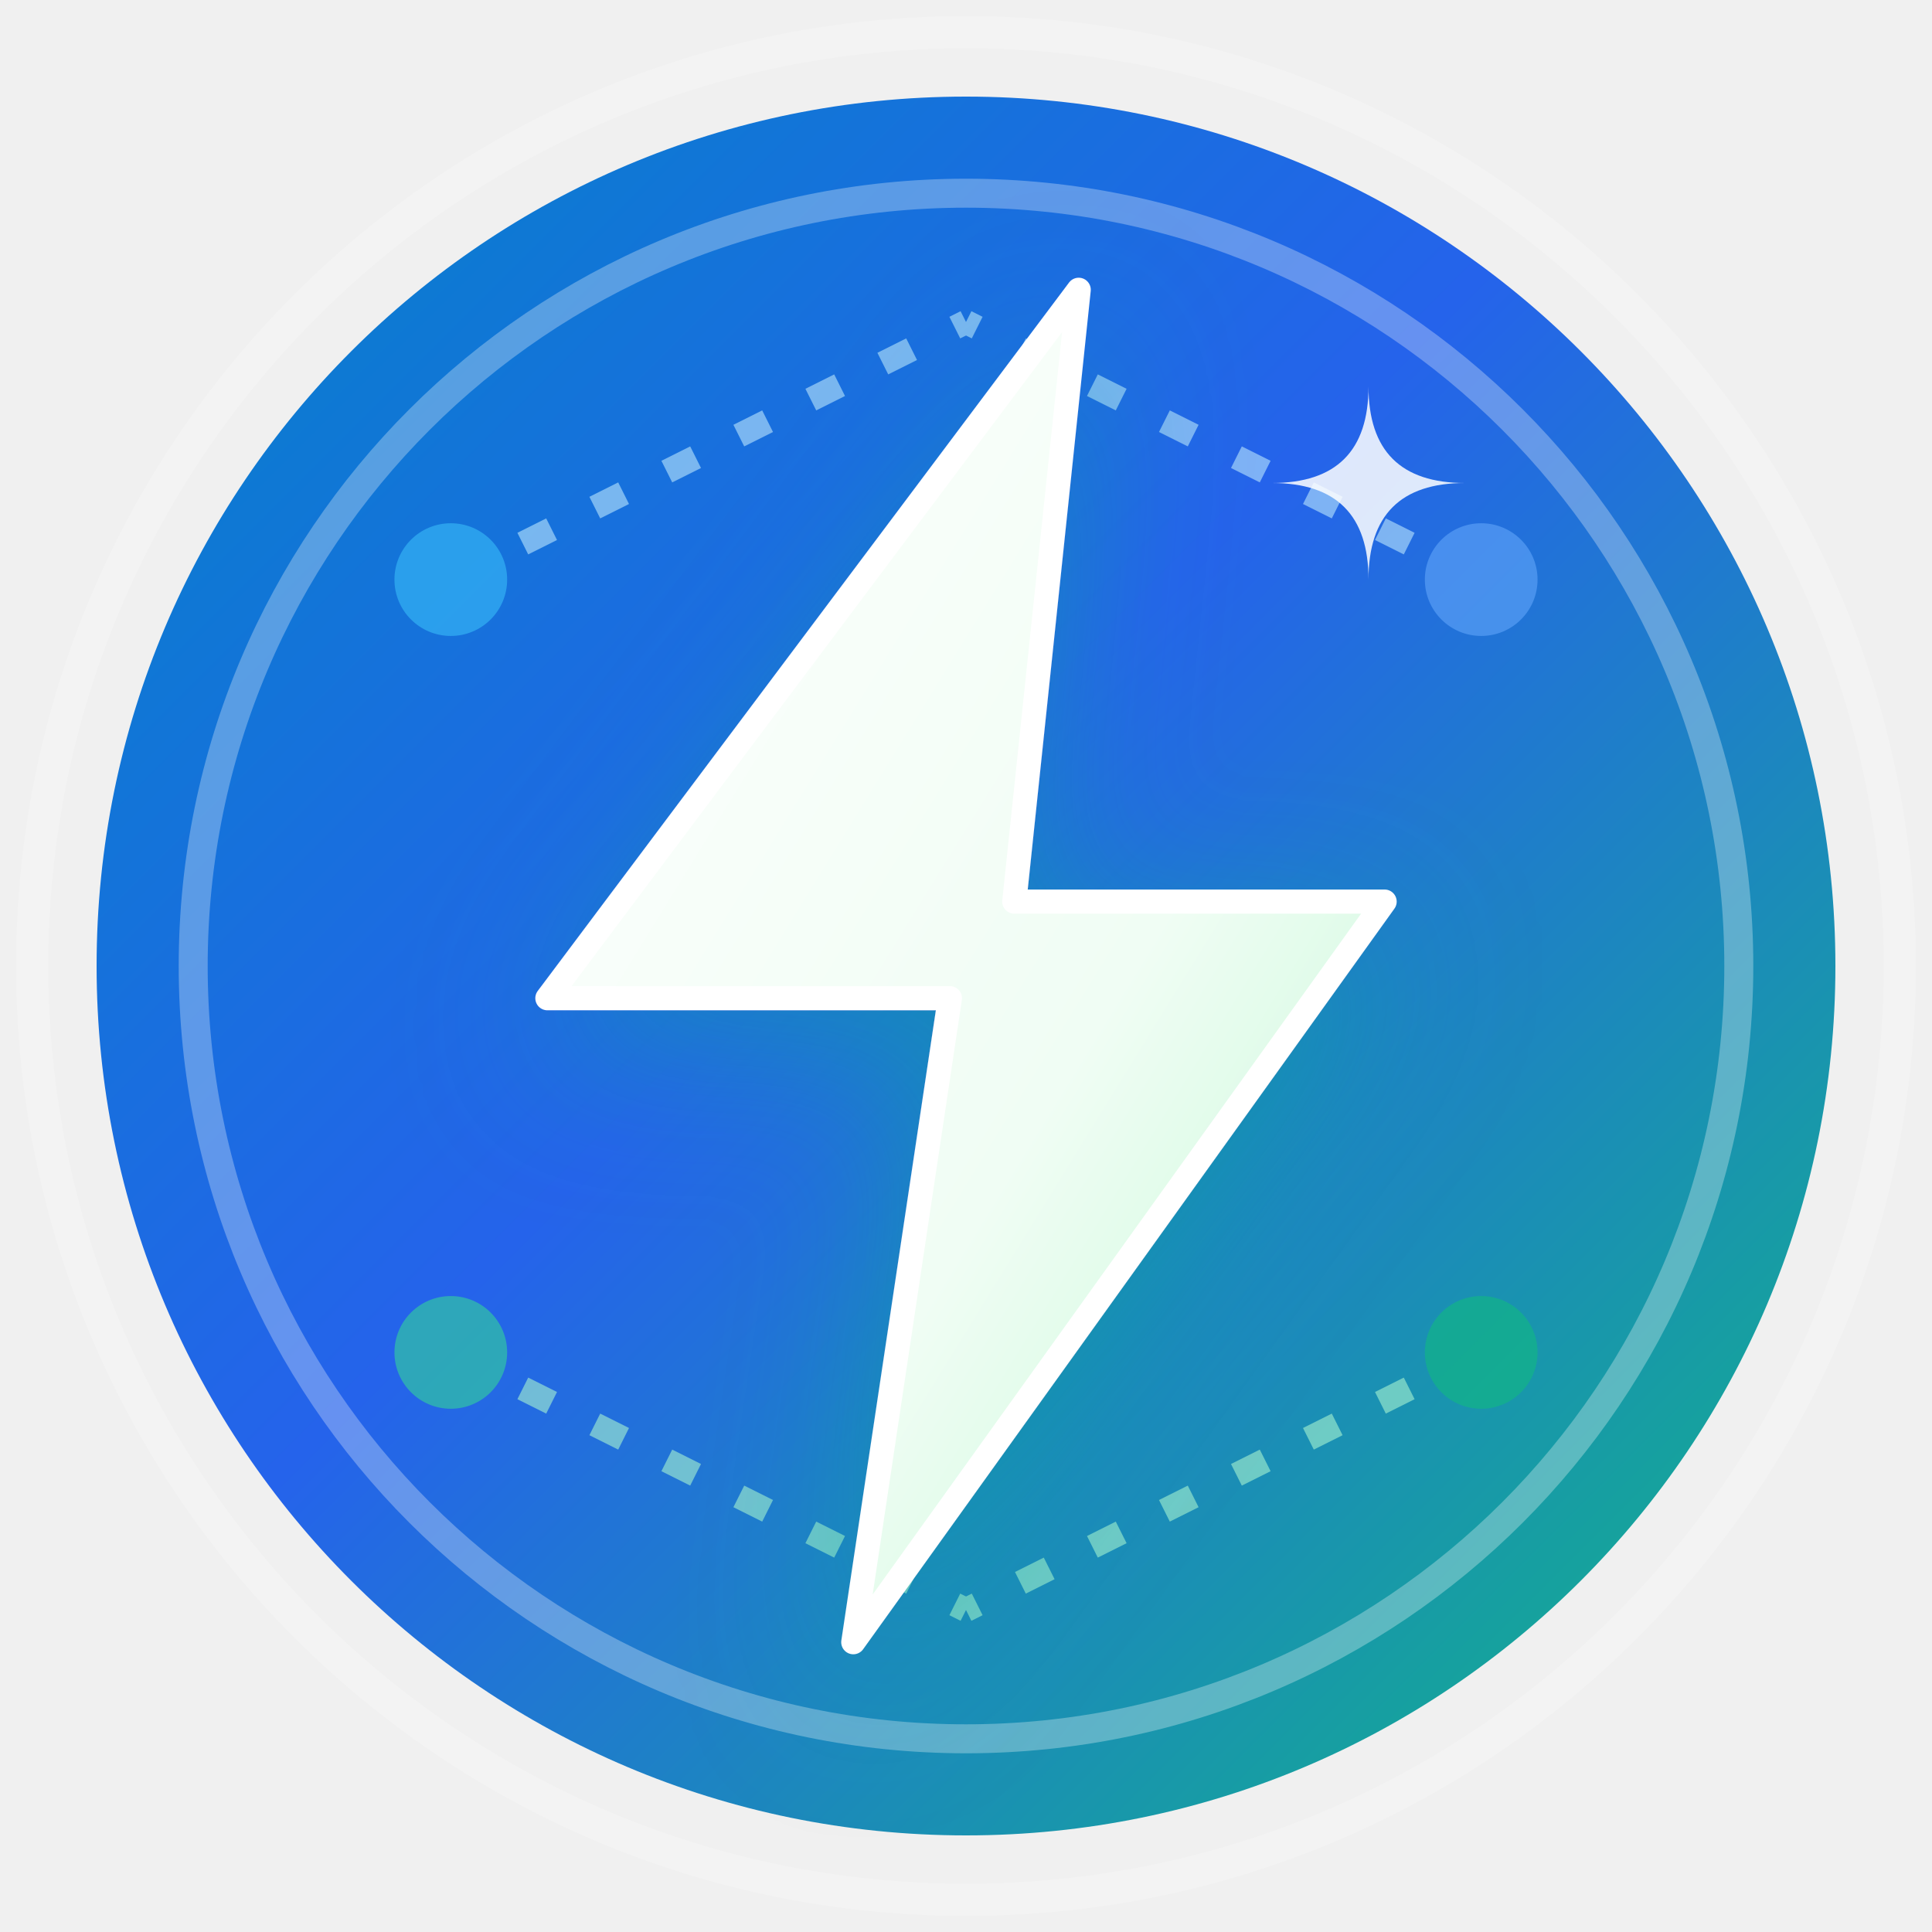
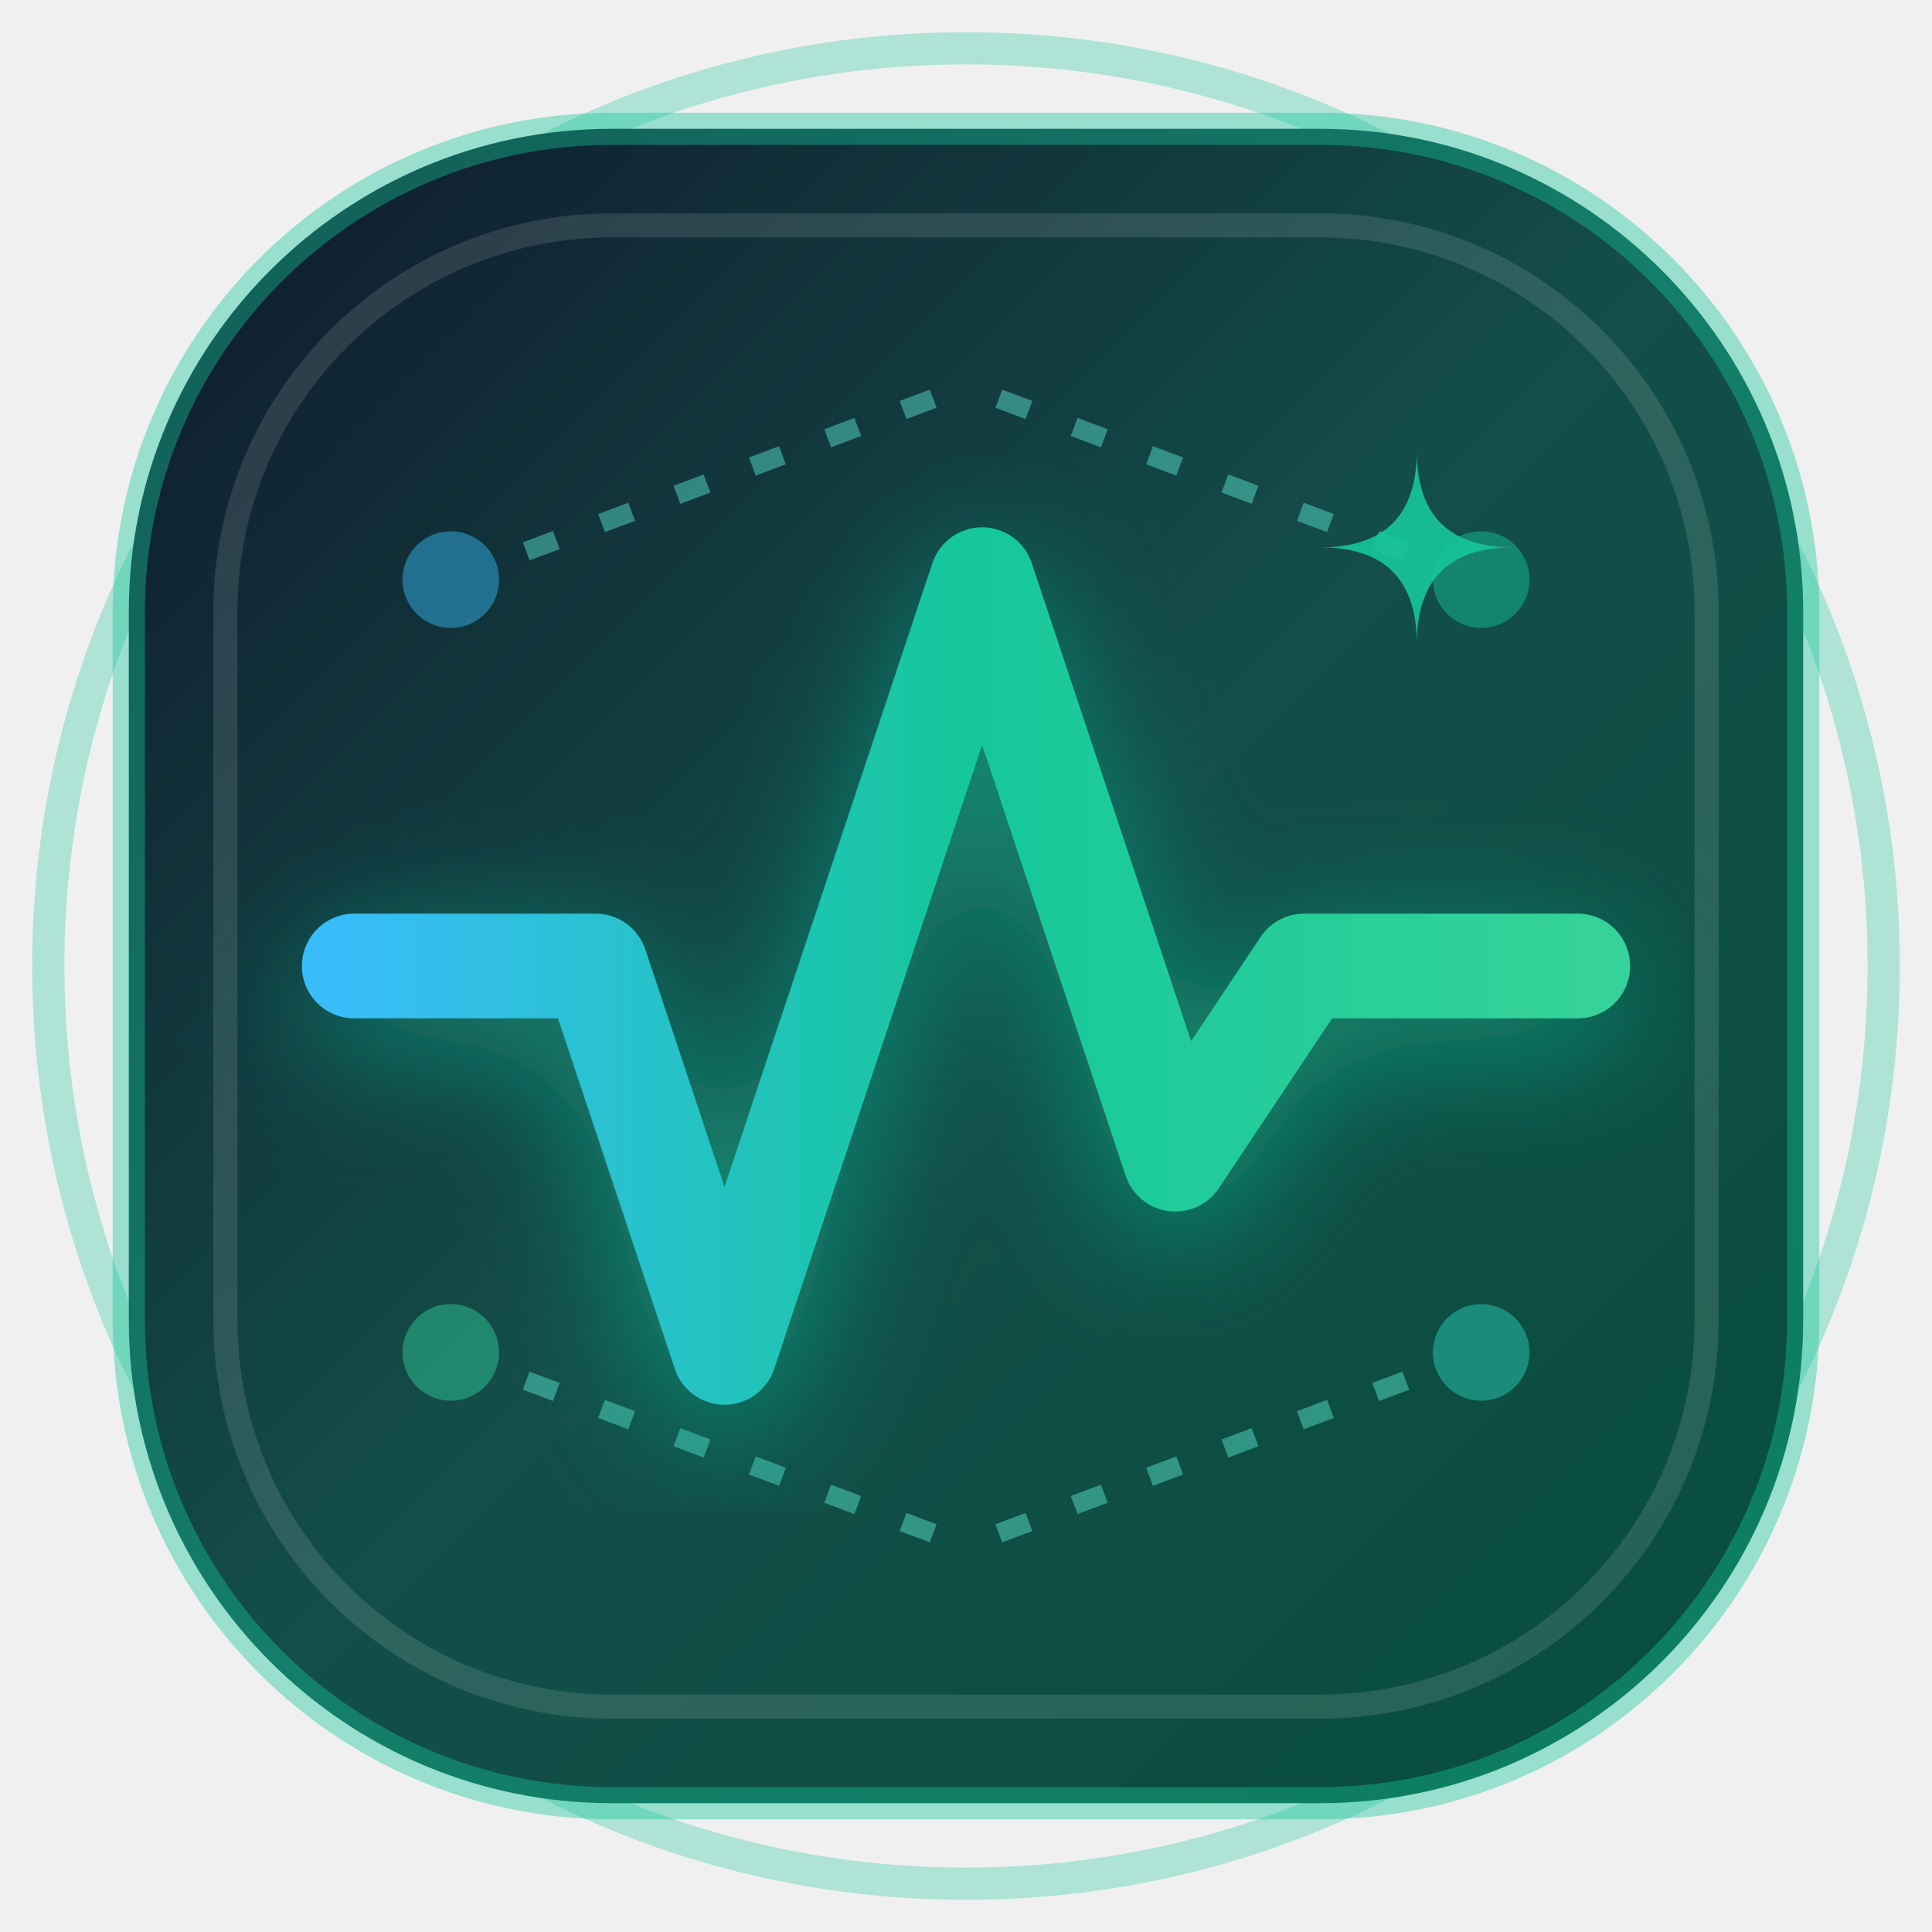
<svg xmlns="http://www.w3.org/2000/svg" viewBox="0 0 120 120" width="100%" height="100%">
  <defs>
    <linearGradient id="ffGradBg" x1="0%" y1="0%" x2="100%" y2="100%">
-       <stop offset="0%" stop-color="#0284c7" />
-       <stop offset="45%" stop-color="#2563eb" />
-       <stop offset="100%" stop-color="#10b981" />
+       <stop offset="0%" stop-color="#0f172a" />
+       <stop offset="50%" stop-color="#134e4a" />
+       <stop offset="100%" stop-color="#064e3b" />
    </linearGradient>
-     <linearGradient id="ffGradGlow" x1="0%" y1="0%" x2="100%" y2="100%">
+     <linearGradient id="ffGradPulse" x1="0%" y1="0%" x2="100%" y2="0%">
      <stop offset="0%" stop-color="#38bdf8" />
+       <stop offset="50%" stop-color="#16c79a" />
      <stop offset="100%" stop-color="#34d399" />
    </linearGradient>
-     <linearGradient id="ffBoltGrad" x1="0%" y1="0%" x2="100%" y2="100%">
-       <stop offset="0%" stop-color="#ffffff" />
-       <stop offset="60%" stop-color="#f0fdf4" />
-       <stop offset="100%" stop-color="#bbf7d0" />
-     </linearGradient>
    <filter id="ffGlow" x="-20%" y="-20%" width="140%" height="140%">
-       <feDropShadow dx="0" dy="3" stdDeviation="5" flood-color="#10b981" flood-opacity="0.4" />
+       <feDropShadow dx="0" dy="2" stdDeviation="4" flood-color="#16c79a" flood-opacity="0.55" />
    </filter>
  </defs>
-   <circle cx="60" cy="60" r="58" fill="none" stroke="rgba(255,255,255,0.2)" stroke-width="2" />
-   <circle cx="60" cy="60" r="54" fill="url(#ffGradBg)" />
-   <circle cx="60" cy="60" r="48" fill="none" stroke="rgba(255,255,255,0.3)" stroke-width="1.8" />
-   <g opacity="0.6">
-     <line x1="28" y1="36" x2="60" y2="20" stroke="#bae6fd" stroke-width="1.5" stroke-dasharray="2 3" />
-     <line x1="92" y1="36" x2="60" y2="20" stroke="#bae6fd" stroke-width="1.5" stroke-dasharray="2 3" />
-     <line x1="28" y1="84" x2="60" y2="100" stroke="#a7f3d0" stroke-width="1.5" stroke-dasharray="2 3" />
-     <line x1="92" y1="84" x2="60" y2="100" stroke="#a7f3d0" stroke-width="1.5" stroke-dasharray="2 3" />
-     <circle cx="28" cy="36" r="3.5" fill="#38bdf8" />
-     <circle cx="92" cy="36" r="3.5" fill="#60a5fa" />
-     <circle cx="28" cy="84" r="3.5" fill="#34d399" />
-     <circle cx="92" cy="84" r="3.5" fill="#10b981" />
+   <circle cx="60" cy="60" r="57" fill="none" stroke="rgba(22, 199, 154, 0.3)" stroke-width="2" />
+   <rect x="8" y="8" width="104" height="104" rx="30" fill="url(#ffGradBg)" stroke="rgba(22, 199, 154, 0.4)" stroke-width="2" />
+   <rect x="14" y="14" width="92" height="92" rx="24" fill="none" stroke="rgba(255,255,255,0.12)" stroke-width="1.5" />
+   <g opacity="0.45">
+     <line x1="28" y1="36" x2="60" y2="24" stroke="#5eead4" stroke-width="1.2" stroke-dasharray="2 3" />
+     <line x1="92" y1="36" x2="60" y2="24" stroke="#5eead4" stroke-width="1.2" stroke-dasharray="2 3" />
+     <line x1="28" y1="84" x2="60" y2="96" stroke="#5eead4" stroke-width="1.2" stroke-dasharray="2 3" />
+     <line x1="92" y1="84" x2="60" y2="96" stroke="#5eead4" stroke-width="1.2" stroke-dasharray="2 3" />
+     <circle cx="28" cy="36" r="3" fill="#38bdf8" />
+     <circle cx="92" cy="36" r="3" fill="#16c79a" />
+     <circle cx="28" cy="84" r="3" fill="#34d399" />
+     <circle cx="92" cy="84" r="3" fill="#2dd4bf" />
  </g>
-   <path d="M67 18 L34 62 H59 L53 102 L86 56 H63 Z" fill="url(#ffBoltGrad)" filter="url(#ffGlow)" stroke="#ffffff" stroke-width="1.5" stroke-linejoin="round" />
-   <path d="M85 24 Q85 30 91 30 Q85 30 85 36 Q85 30 79 30 Q85 30 85 24 Z" fill="#ffffff" opacity="0.85" />
+   <path d="M22 60 h15 l8 24 16 -48 12 36 8 -12 h17" fill="none" stroke="url(#ffGradPulse)" stroke-width="6.5" stroke-linecap="round" stroke-linejoin="round" filter="url(#ffGlow)" />
+   <path d="M88 28 Q88 34 94 34 Q88 34 88 40 Q88 34 82 34 Q88 34 88 28 Z" fill="#16c79a" opacity="0.9" />
</svg>
